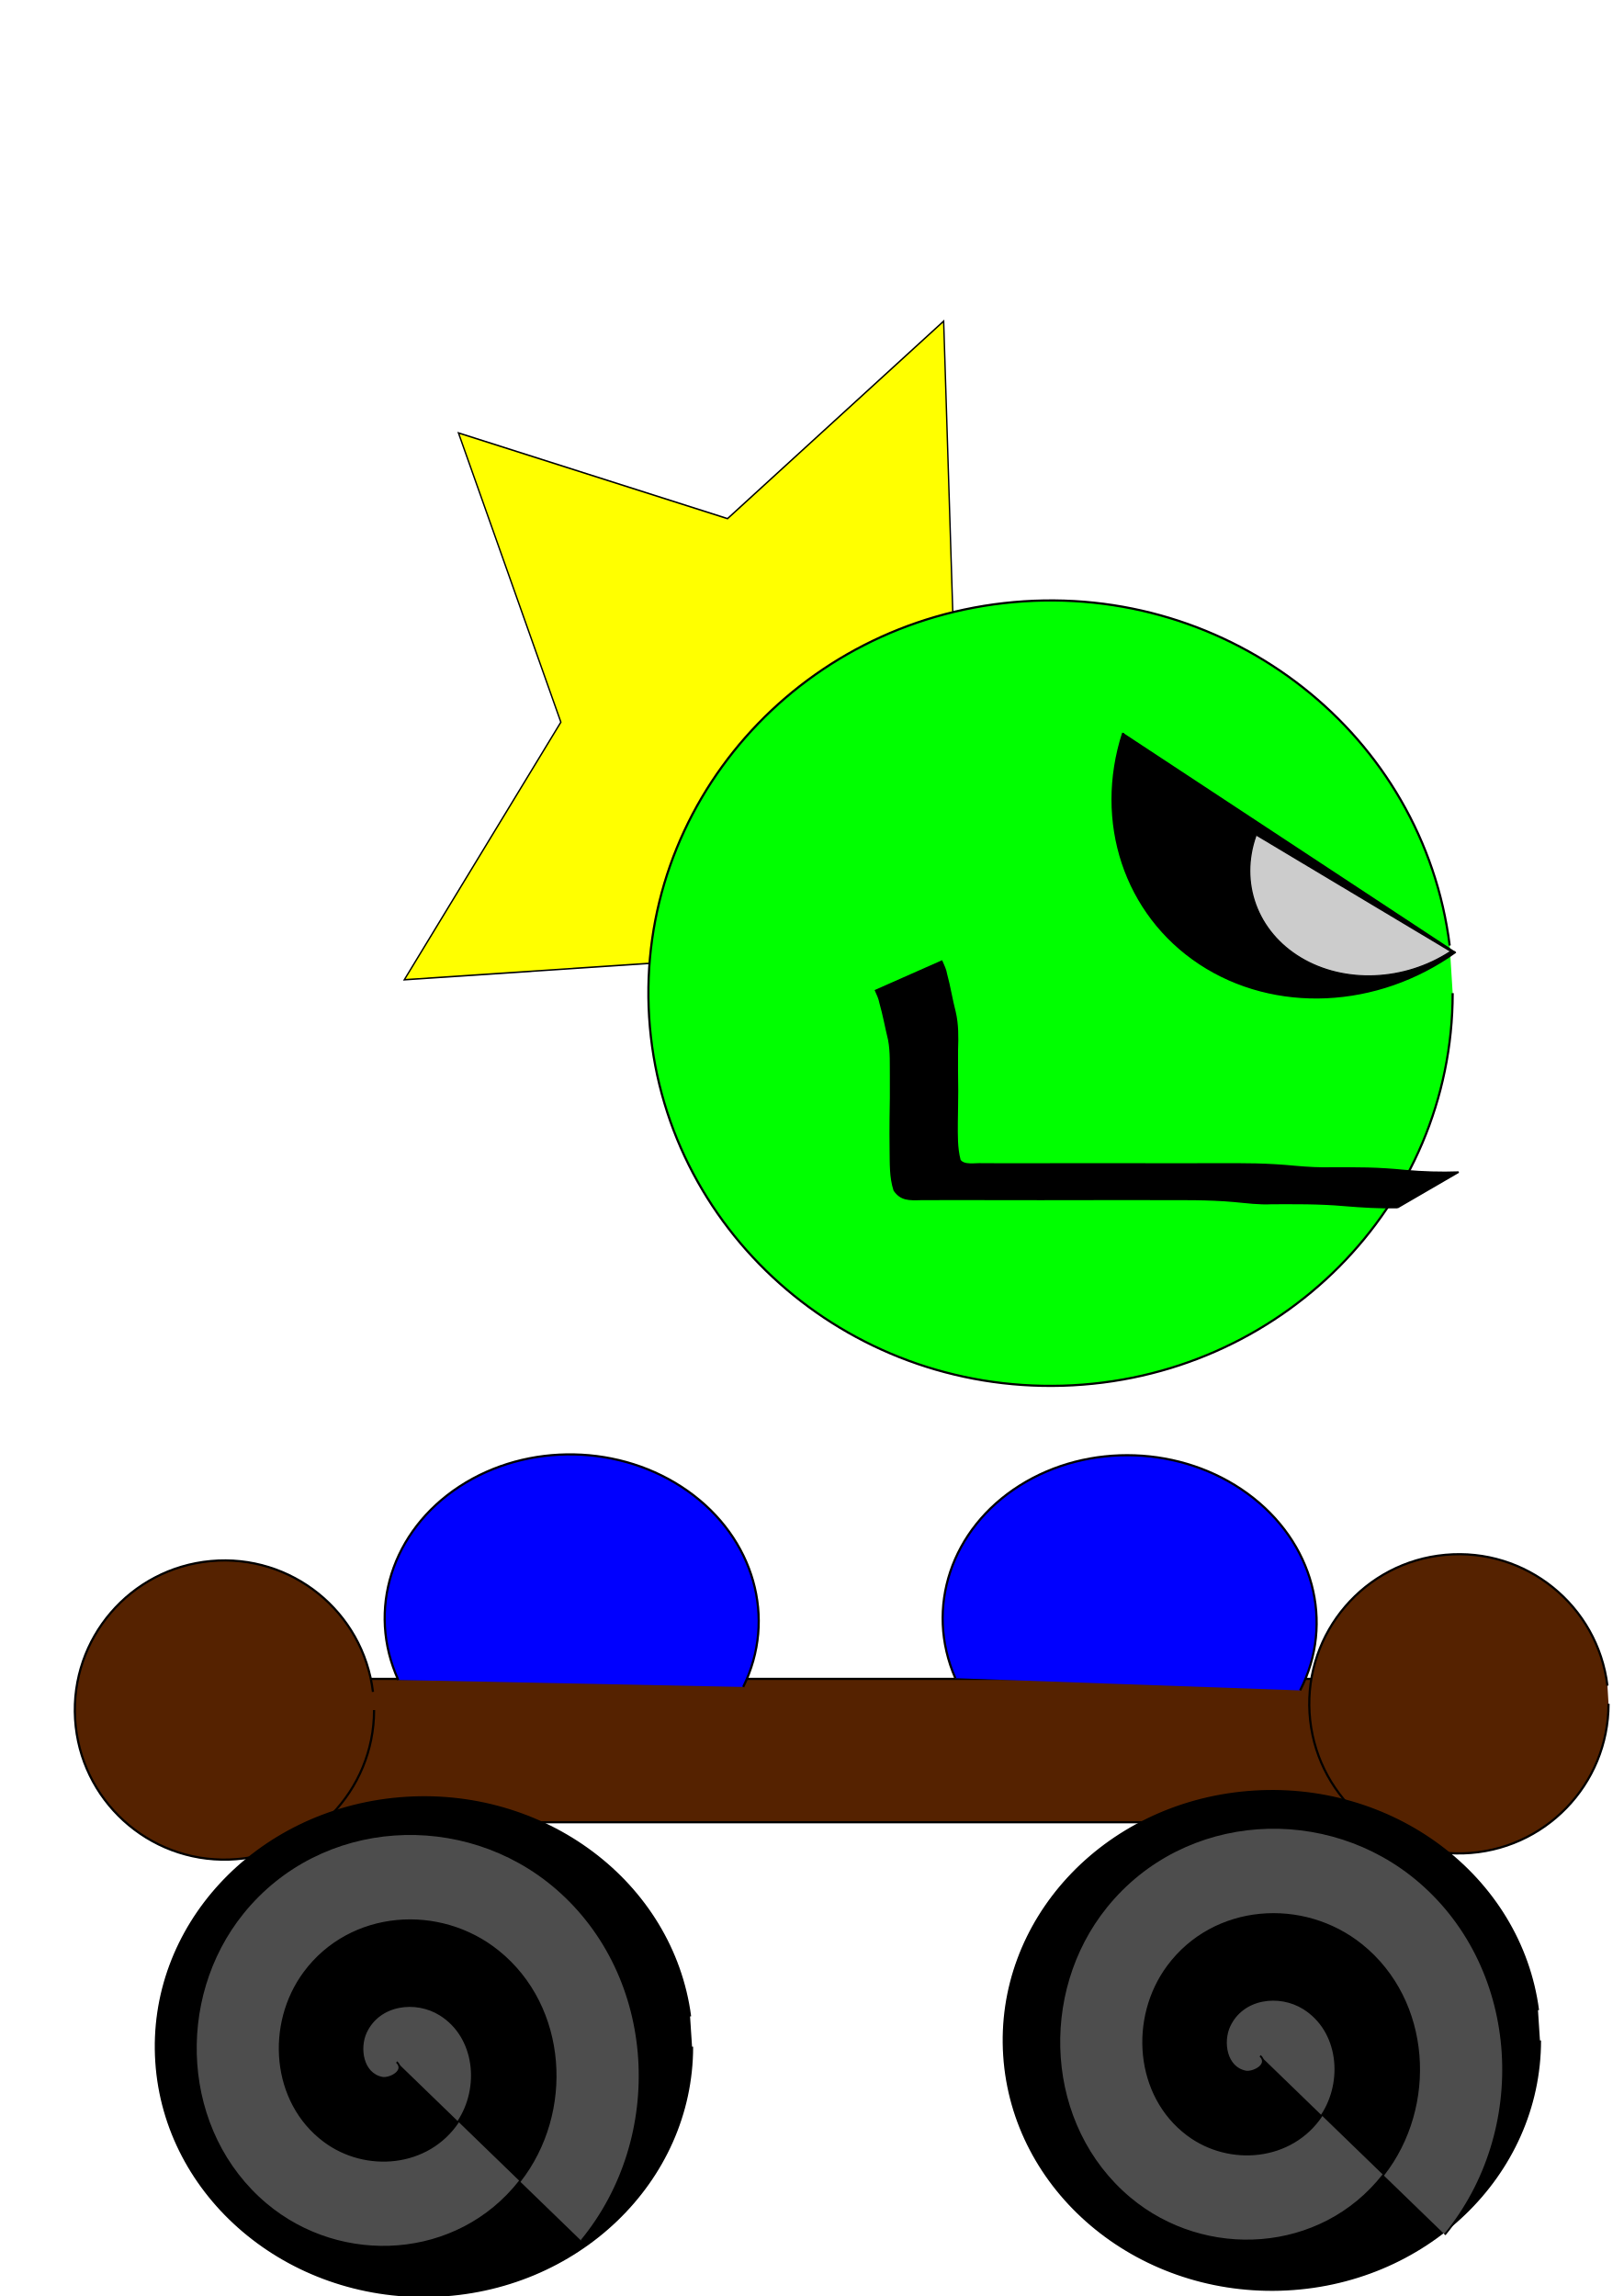
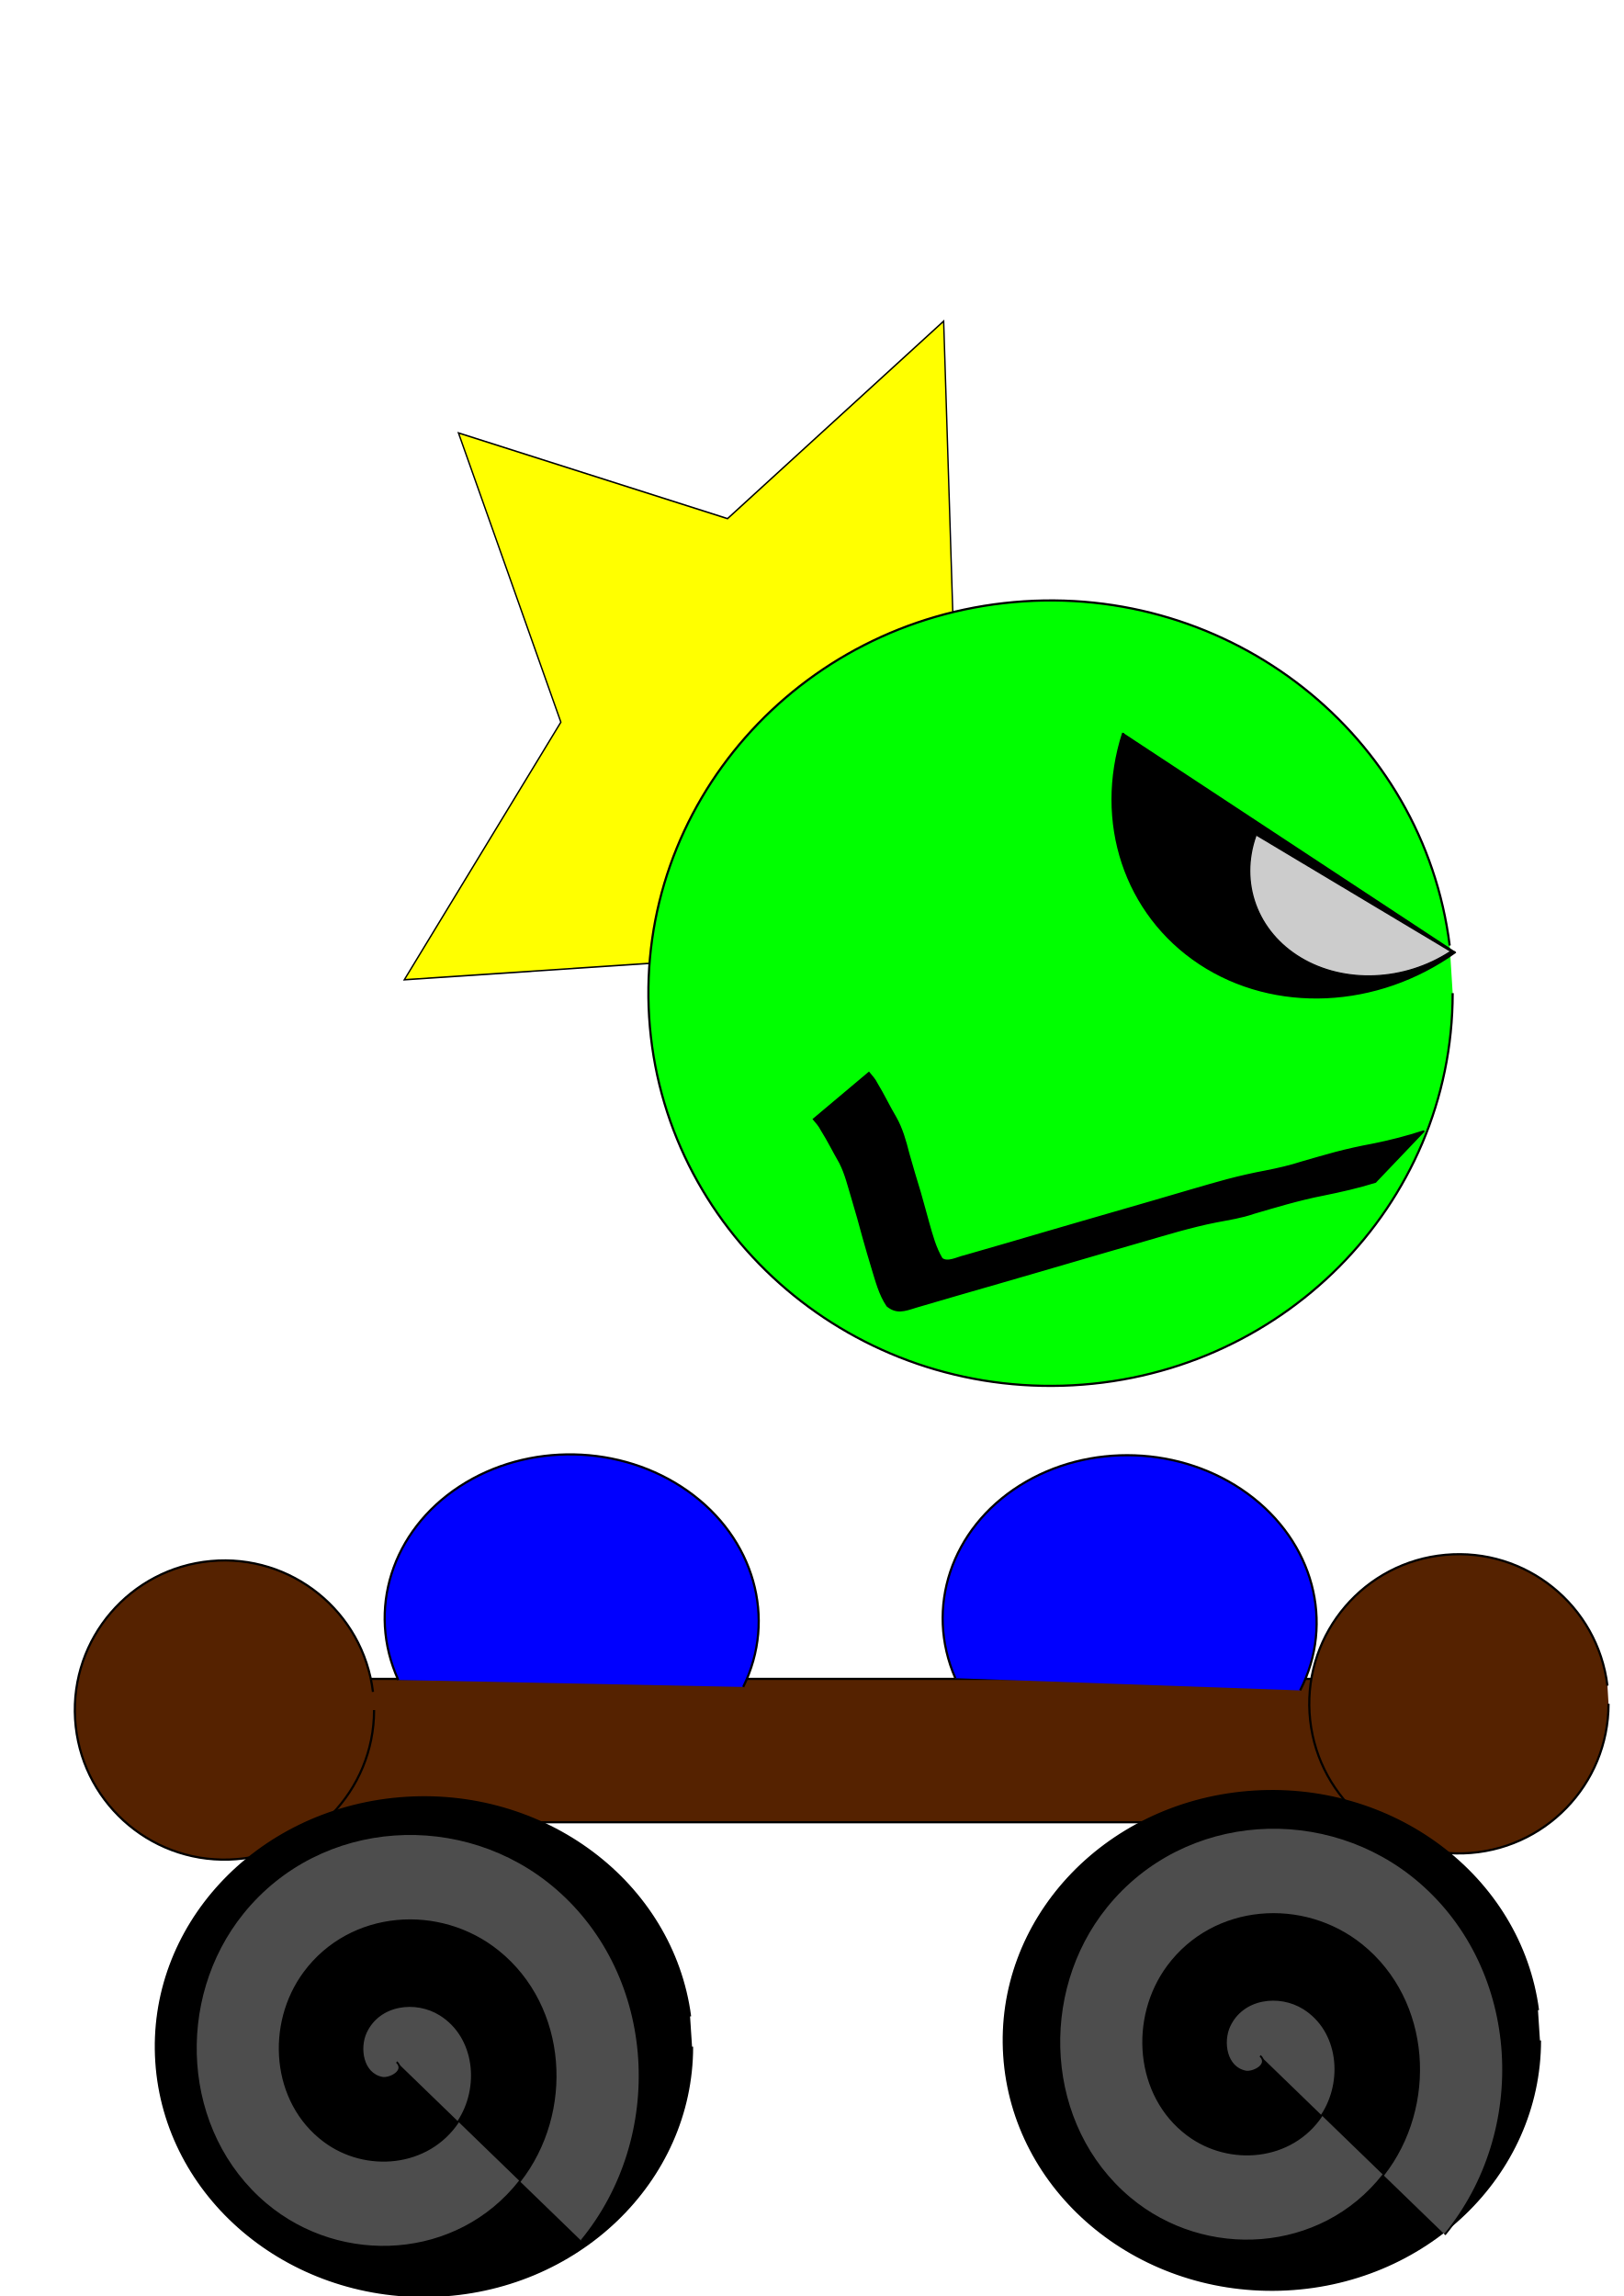
<svg xmlns="http://www.w3.org/2000/svg" width="210mm" height="297mm" viewBox="0 0 744.094 1052.362" id="svg3346" version="1.1">
  <defs id="defs3348">
    </defs>
  <g id="layer1">
    <rect style="fill:#552200;stroke:#000000" id="rect3342" width="502.857" height="65.714" x="142.857" y="769.505" />
    <path style="fill:#552200;stroke:#000000" id="path3344" d="m 171.429,783.791 a 68.571,68.571 0 0 1 -66.487,68.54 68.571,68.571 0 0 1 -70.529,-64.373 68.571,68.571 0 0 1 62.199,-72.453 68.571,68.571 0 0 1 74.311,59.968" />
    <path style="fill:#552200;stroke:#000000" id="path3344-2" d="m 737.144,780.935 a 68.571,68.571 0 0 1 -66.487,68.54 68.571,68.571 0 0 1 -70.529,-64.373 68.571,68.571 0 0 1 62.199,-72.453 68.571,68.571 0 0 1 74.311,59.968" />
    <path style="fill:#000000;stroke:#000000" id="path3361" d="M 705.714,935.219 A 122.857,114.286 0 0 1 586.592,1049.452 122.857,114.286 0 0 1 460.227,942.164 122.857,114.286 0 0 1 571.667,821.409 122.857,114.286 0 0 1 704.807,921.355" />
    <path style="fill:#000000;stroke:#000000" id="path3361-0" d="M 317.145,938.079 A 122.857,114.286 0 0 1 198.022,1052.312 122.857,114.286 0 0 1 71.657,945.024 122.857,114.286 0 0 1 183.097,824.269 122.857,114.286 0 0 1 316.237,924.215" />
    <path style="fill:#0000ff;stroke:#000000" id="path3378" d="m 211.702,762.497 a 85.714,75.714 0 0 1 24.735,-89.726 85.714,75.714 0 0 1 104.524,-1.865 85.714,75.714 0 0 1 28.817,88.771" transform="matrix(0.9992748,0.03807831,-0.03807831,0.9992748,0,0)" />
    <path style="fill:#0000ff;stroke:#000000" id="path3378-7" d="m 478.105,744.808 a 85.714,75.714 0 0 1 24.735,-89.726 85.714,75.714 0 0 1 104.524,-1.865 85.714,75.714 0 0 1 28.817,88.771" transform="matrix(0.9985835,0.05320763,-0.05320763,0.9985835,0,0)" />
    <path style="fill:#4d4d4d;fill-rule:evenodd;stroke:#000000;stroke-width:1px;stroke-linecap:butt;stroke-linejoin:miter;stroke-opacity:1" id="path3395-9" d="m 1182.898,740.888 c 5.014,4.727 -3.899,9.091 -7.857,8.333 -10.727,-2.053 -12.842,-15.653 -8.81,-24.048 7.213,-15.015 27.022,-17.332 40.238,-9.286 19.395,11.808 21.95,38.543 9.762,56.429 -16.245,23.838 -50.118,26.622 -72.619,10.238 -28.315,-20.617 -31.322,-61.718 -10.714,-88.81 24.958,-32.811 73.333,-36.037 105,-11.19 37.319,29.281 40.763,84.957 11.667,121.19 -33.593,41.833 -96.586,45.496 -137.381,12.143 -46.353,-37.898 -50.234,-108.22 -12.619,-153.571 42.198,-50.877 119.857,-54.975 169.762,-13.095 55.404,46.494 59.718,131.497 13.571,185.952" transform="matrix(0.8461372,0,0,0.8693754,-423.3867,298.1485)" />
    <path style="fill:#4d4d4d;fill-rule:evenodd;stroke:#000000;stroke-width:1px;stroke-linecap:butt;stroke-linejoin:miter;stroke-opacity:1" id="path3395-9-7" d="m 1182.898,740.888 c 5.014,4.727 -3.899,9.091 -7.857,8.333 -10.727,-2.053 -12.842,-15.653 -8.81,-24.048 7.213,-15.015 27.022,-17.332 40.238,-9.286 19.395,11.808 21.95,38.543 9.762,56.429 -16.245,23.838 -50.118,26.622 -72.619,10.238 -28.315,-20.617 -31.322,-61.718 -10.714,-88.81 24.958,-32.811 73.333,-36.037 105,-11.19 37.319,29.281 40.763,84.957 11.667,121.19 -33.593,41.833 -96.586,45.496 -137.381,12.143 -46.353,-37.898 -50.234,-108.22 -12.619,-153.571 42.198,-50.877 119.857,-54.975 169.762,-13.095 55.404,46.494 59.718,131.497 13.571,185.952" transform="matrix(0.8461372,0,0,0.8693754,-819.1011,301.0056)" />
    <path style="fill:#ffff00;stroke:#000000" id="path3433" d="m -734.286,766.648 -126.438,-161.876 -205.029,12.387 114.881,-170.272 -75.138,-191.166 197.439,56.642 158.591,-130.535 7.143,205.279 173.153,110.492 -193.024,70.228 z" transform="matrix(0.6245409,0,0,0.6934614,850.8822,21.09818)" />
    <path style="fill:#00ff00;stroke:#000000" id="path3354" d="M 665.714,455.219 A 184.286,180 0 0 1 487.031,635.136 184.286,180 0 0 1 297.483,466.158 184.286,180 0 0 1 464.643,275.968 184.286,180 0 0 1 664.353,433.383" />
-     <path style="fill:#000000;stroke:#000000;stroke-width:0.731" id="path3431" d="m 640.487,553.475 c -8.237,0.168 -16.392,-0.339 -24.574,-1.018 -5.705,-0.524 -11.44,-0.724 -17.178,-0.828 -5.274,-0.064 -10.55,-0.042 -15.824,-0.032 -5.864,0.316 -11.612,-0.477 -17.414,-1.007 -5.931,-0.548 -11.896,-0.73 -17.86,-0.833 -5.454,-0.068 -10.909,-0.026 -16.364,-0.041 -6.211,-0.01 -12.422,-6.5e-4 -18.633,-0.02 -6.182,-0.008 -12.365,0.039 -18.547,0.025 -5.428,-10e-4 -10.856,0.012 -16.284,0.019 -5.312,-0.01 -10.625,-0.012 -15.937,-0.006 -6.501,-0.034 -13.003,-0.029 -19.504,-0.041 -6.685,-0.024 -13.37,0.011 -20.056,0.032 -5.866,0.182 -9.408,0.266 -12.48,-4.144 -1.968,-6.053 -1.687,-12.444 -1.797,-18.661 -0.054,-4.785 -0.081,-9.57 -0.02,-14.355 0.148,-6.33 0.183,-12.66 0.137,-18.991 -0.08,-5.677 0.239,-11.329 -0.813,-16.956 -1.396,-5.688 -2.397,-11.43 -4.018,-17.08 -0.351,-1.927 -1.22,-3.736 -2.037,-5.556 0,0 30.285,-13.395 30.285,-13.395 l 0,0 c 0.841,1.934 1.786,3.852 2.105,5.901 1.57,5.726 2.438,11.538 3.939,17.279 1.35,5.756 1.278,11.524 1.074,17.367 -0.051,6.306 -0.016,12.612 0.078,18.917 0.004,4.801 -0.141,9.602 -0.181,14.403 -0.012,5.764 -0.199,11.637 1.294,17.302 1.942,2.773 7.04,1.523 10.341,1.755 6.649,0.021 13.298,0.056 19.946,0.032 6.548,-0.011 13.097,-0.007 19.645,-0.041 5.319,0.007 10.638,0.004 15.956,-0.005 5.406,0.007 10.813,0.02 16.219,0.019 6.155,-0.014 12.309,0.033 18.464,0.022 6.246,-0.023 12.491,-0.021 18.737,-0.041 5.469,-0.019 10.939,0.007 16.407,0.107 5.996,0.145 11.978,0.502 17.934,1.084 5.772,0.516 11.528,0.853 17.342,0.664 5.281,0.005 10.563,0.012 15.843,0.116 5.746,0.145 11.474,0.525 17.18,1.092 8.166,0.707 16.335,0.977 24.549,0.674 0,0 -27.956,16.242 -27.956,16.242 z" />
+     <path style="fill:#000000;stroke:#000000;stroke-width:0.731" id="path3431" d="m 630.309,541.778 c -7.864,2.459 -15.836,4.247 -23.882,5.878 -5.625,1.089 -11.188,2.496 -16.727,3.997 -5.083,1.41 -10.143,2.902 -15.205,4.384 -5.543,1.939 -11.284,2.781 -17.003,3.891 -5.848,1.128 -11.628,2.618 -17.384,4.183 -5.257,1.456 -10.484,3.018 -15.726,4.526 -5.967,1.723 -11.929,3.465 -17.899,5.179 -5.939,1.717 -11.863,3.487 -17.804,5.198 -5.213,1.513 -10.422,3.04 -15.632,4.561 -5.104,1.472 -10.206,2.952 -15.306,4.44 -6.253,1.781 -12.495,3.599 -18.741,5.402 -6.427,1.842 -12.837,3.741 -19.251,5.625 -5.582,1.811 -8.96,2.88 -13.141,-0.497 -3.578,-5.263 -5.092,-11.479 -6.932,-17.419 -1.387,-4.58 -2.747,-9.168 -4.023,-13.78 -1.624,-6.12 -3.356,-12.209 -5.167,-18.275 -1.661,-5.429 -2.931,-10.946 -5.512,-16.056 -2.927,-5.073 -5.491,-10.307 -8.623,-15.281 -0.874,-1.752 -2.214,-3.248 -3.506,-4.767 0,0 25.346,-21.312 25.346,-21.312 l 0,0 c 1.347,1.622 2.79,3.201 3.668,5.079 3.105,5.061 5.56,10.4 8.603,15.494 2.902,5.151 4.442,10.71 5.876,16.377 1.711,6.07 3.503,12.115 5.353,18.144 1.343,4.61 2.543,9.26 3.844,13.881 1.596,5.539 3.055,11.23 6.07,16.254 2.638,2.121 7.185,-0.502 10.42,-1.199 6.391,-1.835 12.785,-3.656 19.163,-5.534 6.285,-1.838 12.575,-3.66 18.854,-5.52 5.11,-1.477 10.216,-2.964 15.322,-4.456 5.194,-1.502 10.389,-2.997 15.581,-4.507 5.907,-1.73 11.83,-3.403 17.737,-5.13 5.991,-1.764 11.99,-3.505 17.982,-5.266 5.247,-1.544 10.506,-3.045 15.785,-4.475 5.798,-1.534 11.643,-2.859 17.525,-3.963 5.687,-1.115 11.309,-2.397 16.839,-4.2 5.073,-1.468 10.147,-2.935 15.246,-4.309 5.559,-1.464 11.165,-2.697 16.802,-3.744 8.039,-1.599 15.959,-3.618 23.763,-6.201 0,0 -22.315,23.396 -22.315,23.396 z" />
    <path style="fill:#000000;stroke:#000000" id="path3427" d="m 743.095,-288.29 a 95.714,104.286 0 0 1 -63.886,98.351 95.714,104.286 0 0 1 -106.375,-32.942" transform="matrix(0.5822604,0.8130024,-0.8130024,0.5822604,0,0)" />
    <path style="fill:#cccccc;stroke:#000000;stroke-width:0.558" id="path3427-6" d="m 731.07,-252.862 a 52.606,59.112 0 0 1 -35.113,55.748 52.606,59.112 0 0 1 -58.465,-18.672" transform="matrix(0.6191161,0.7852995,-0.8382137,0.5453419,0,0)" />
  </g>
</svg>
